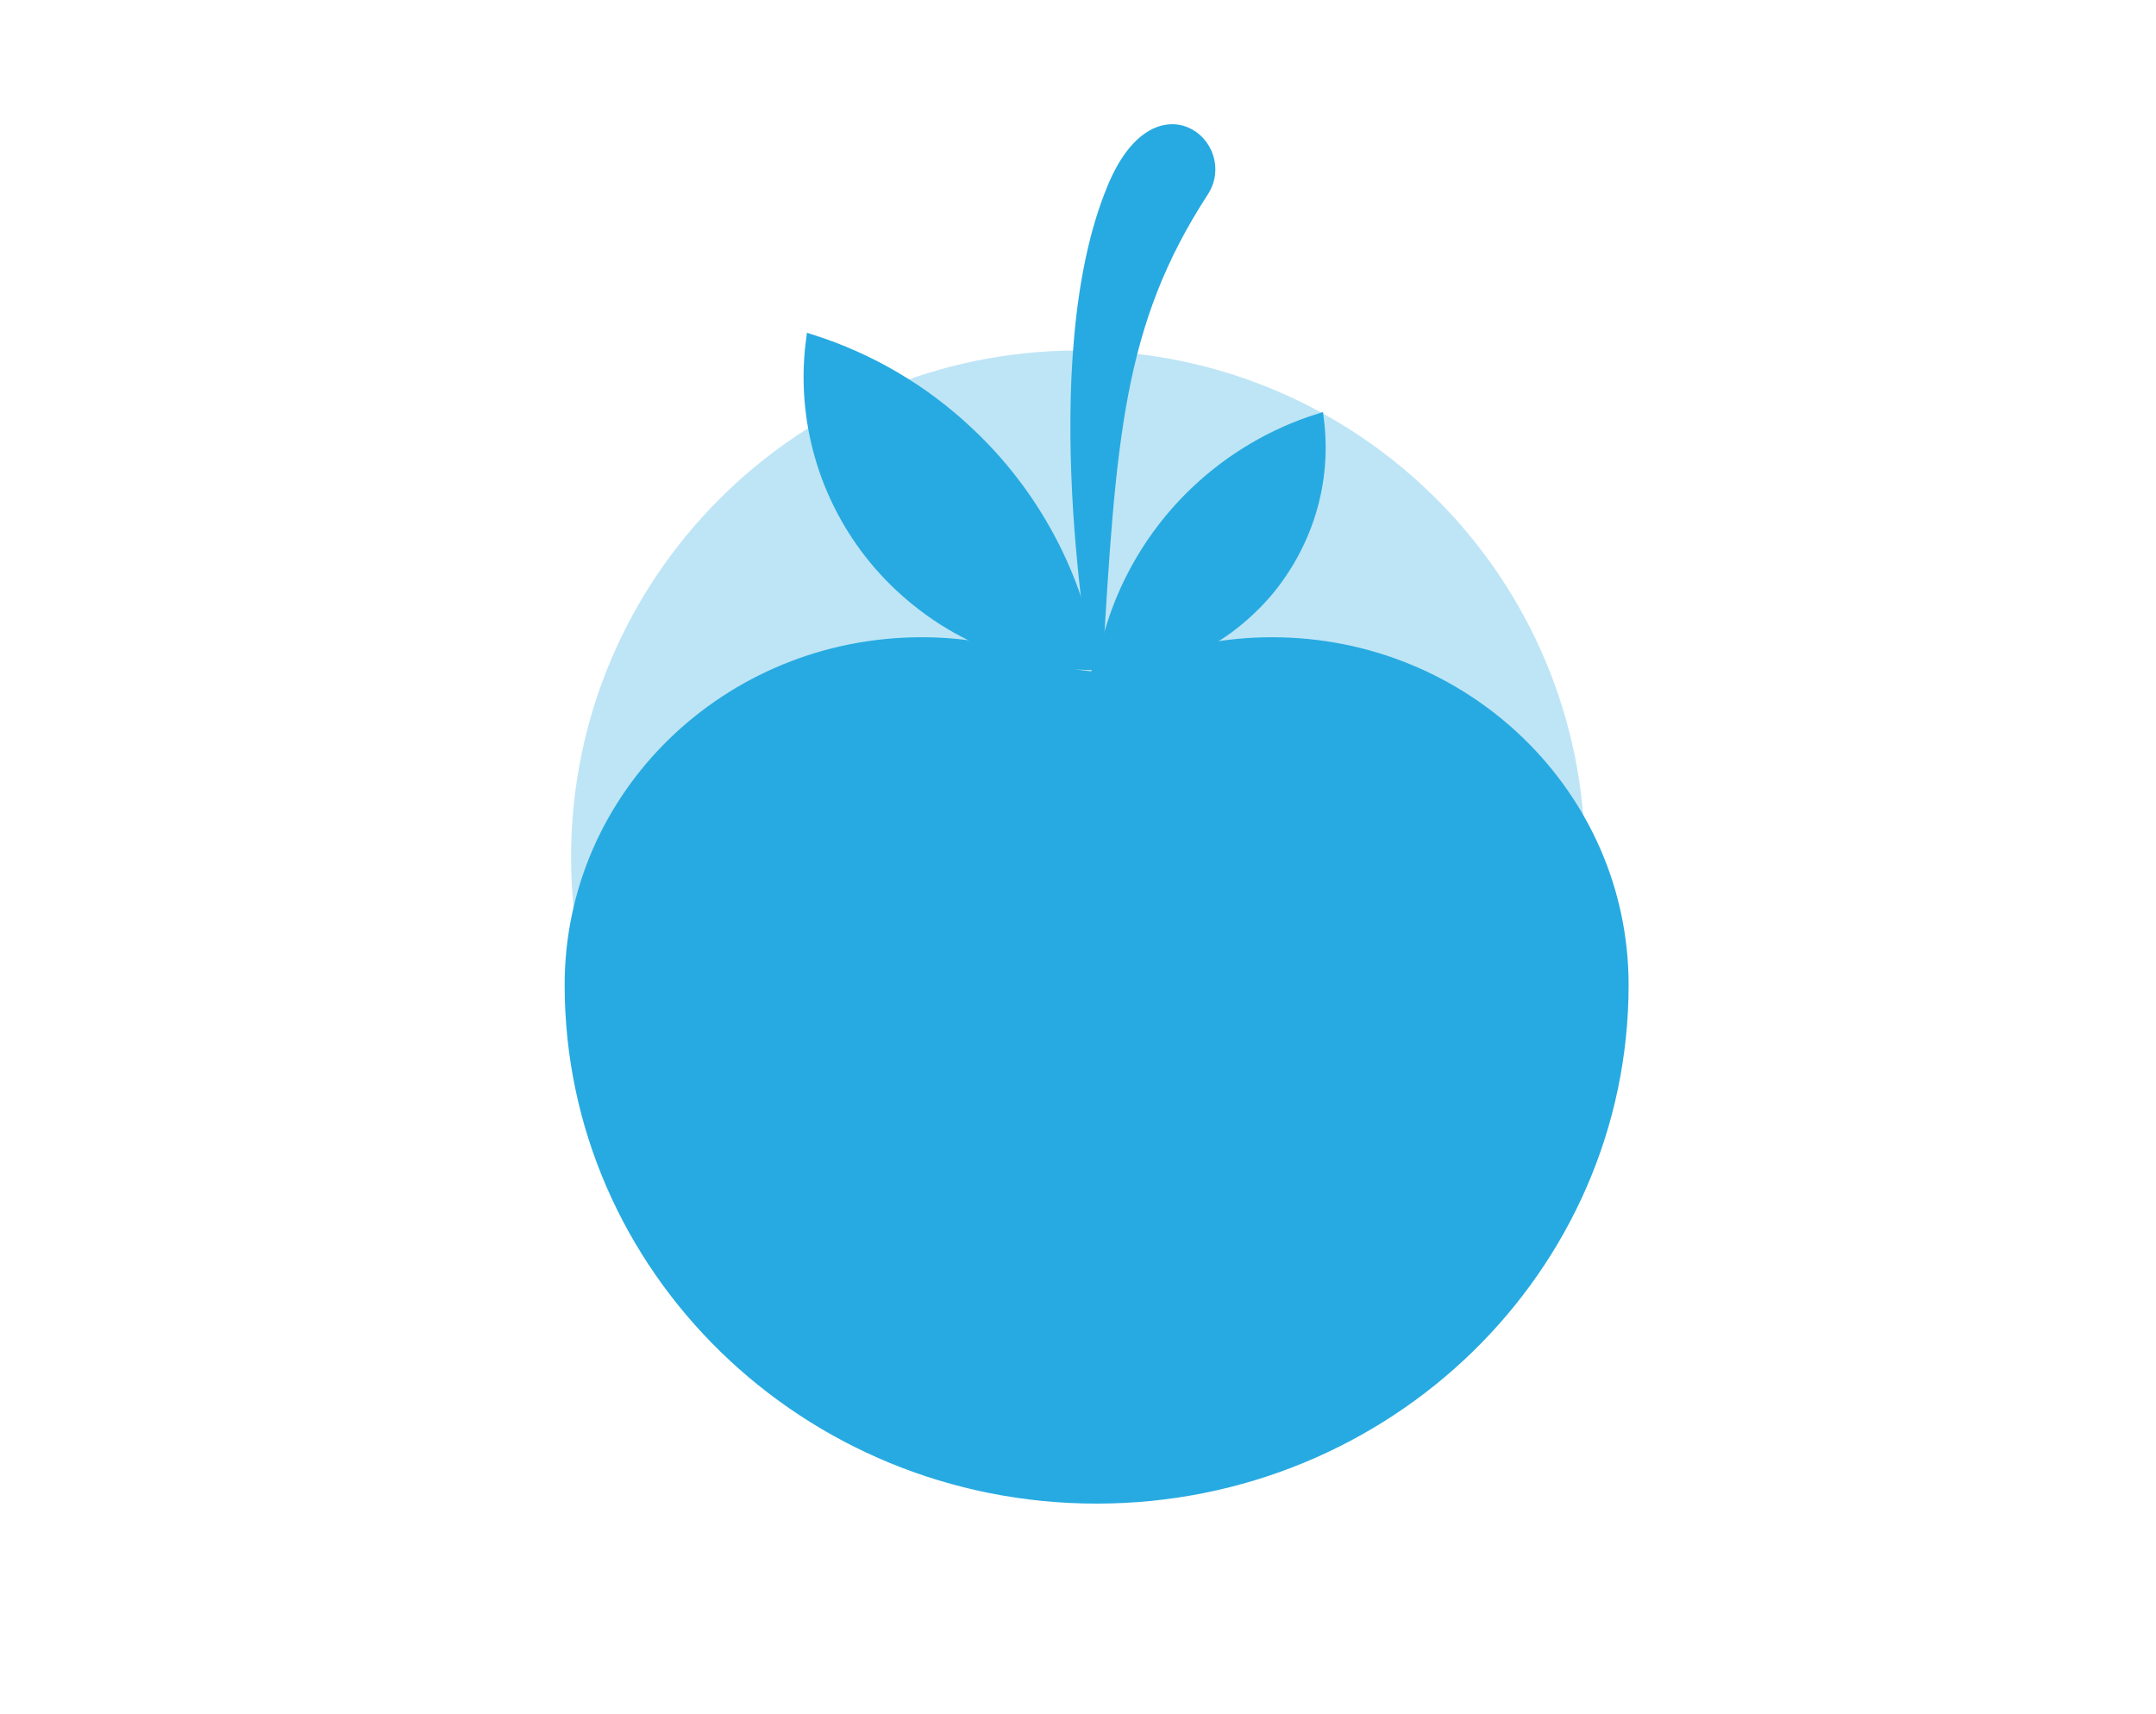
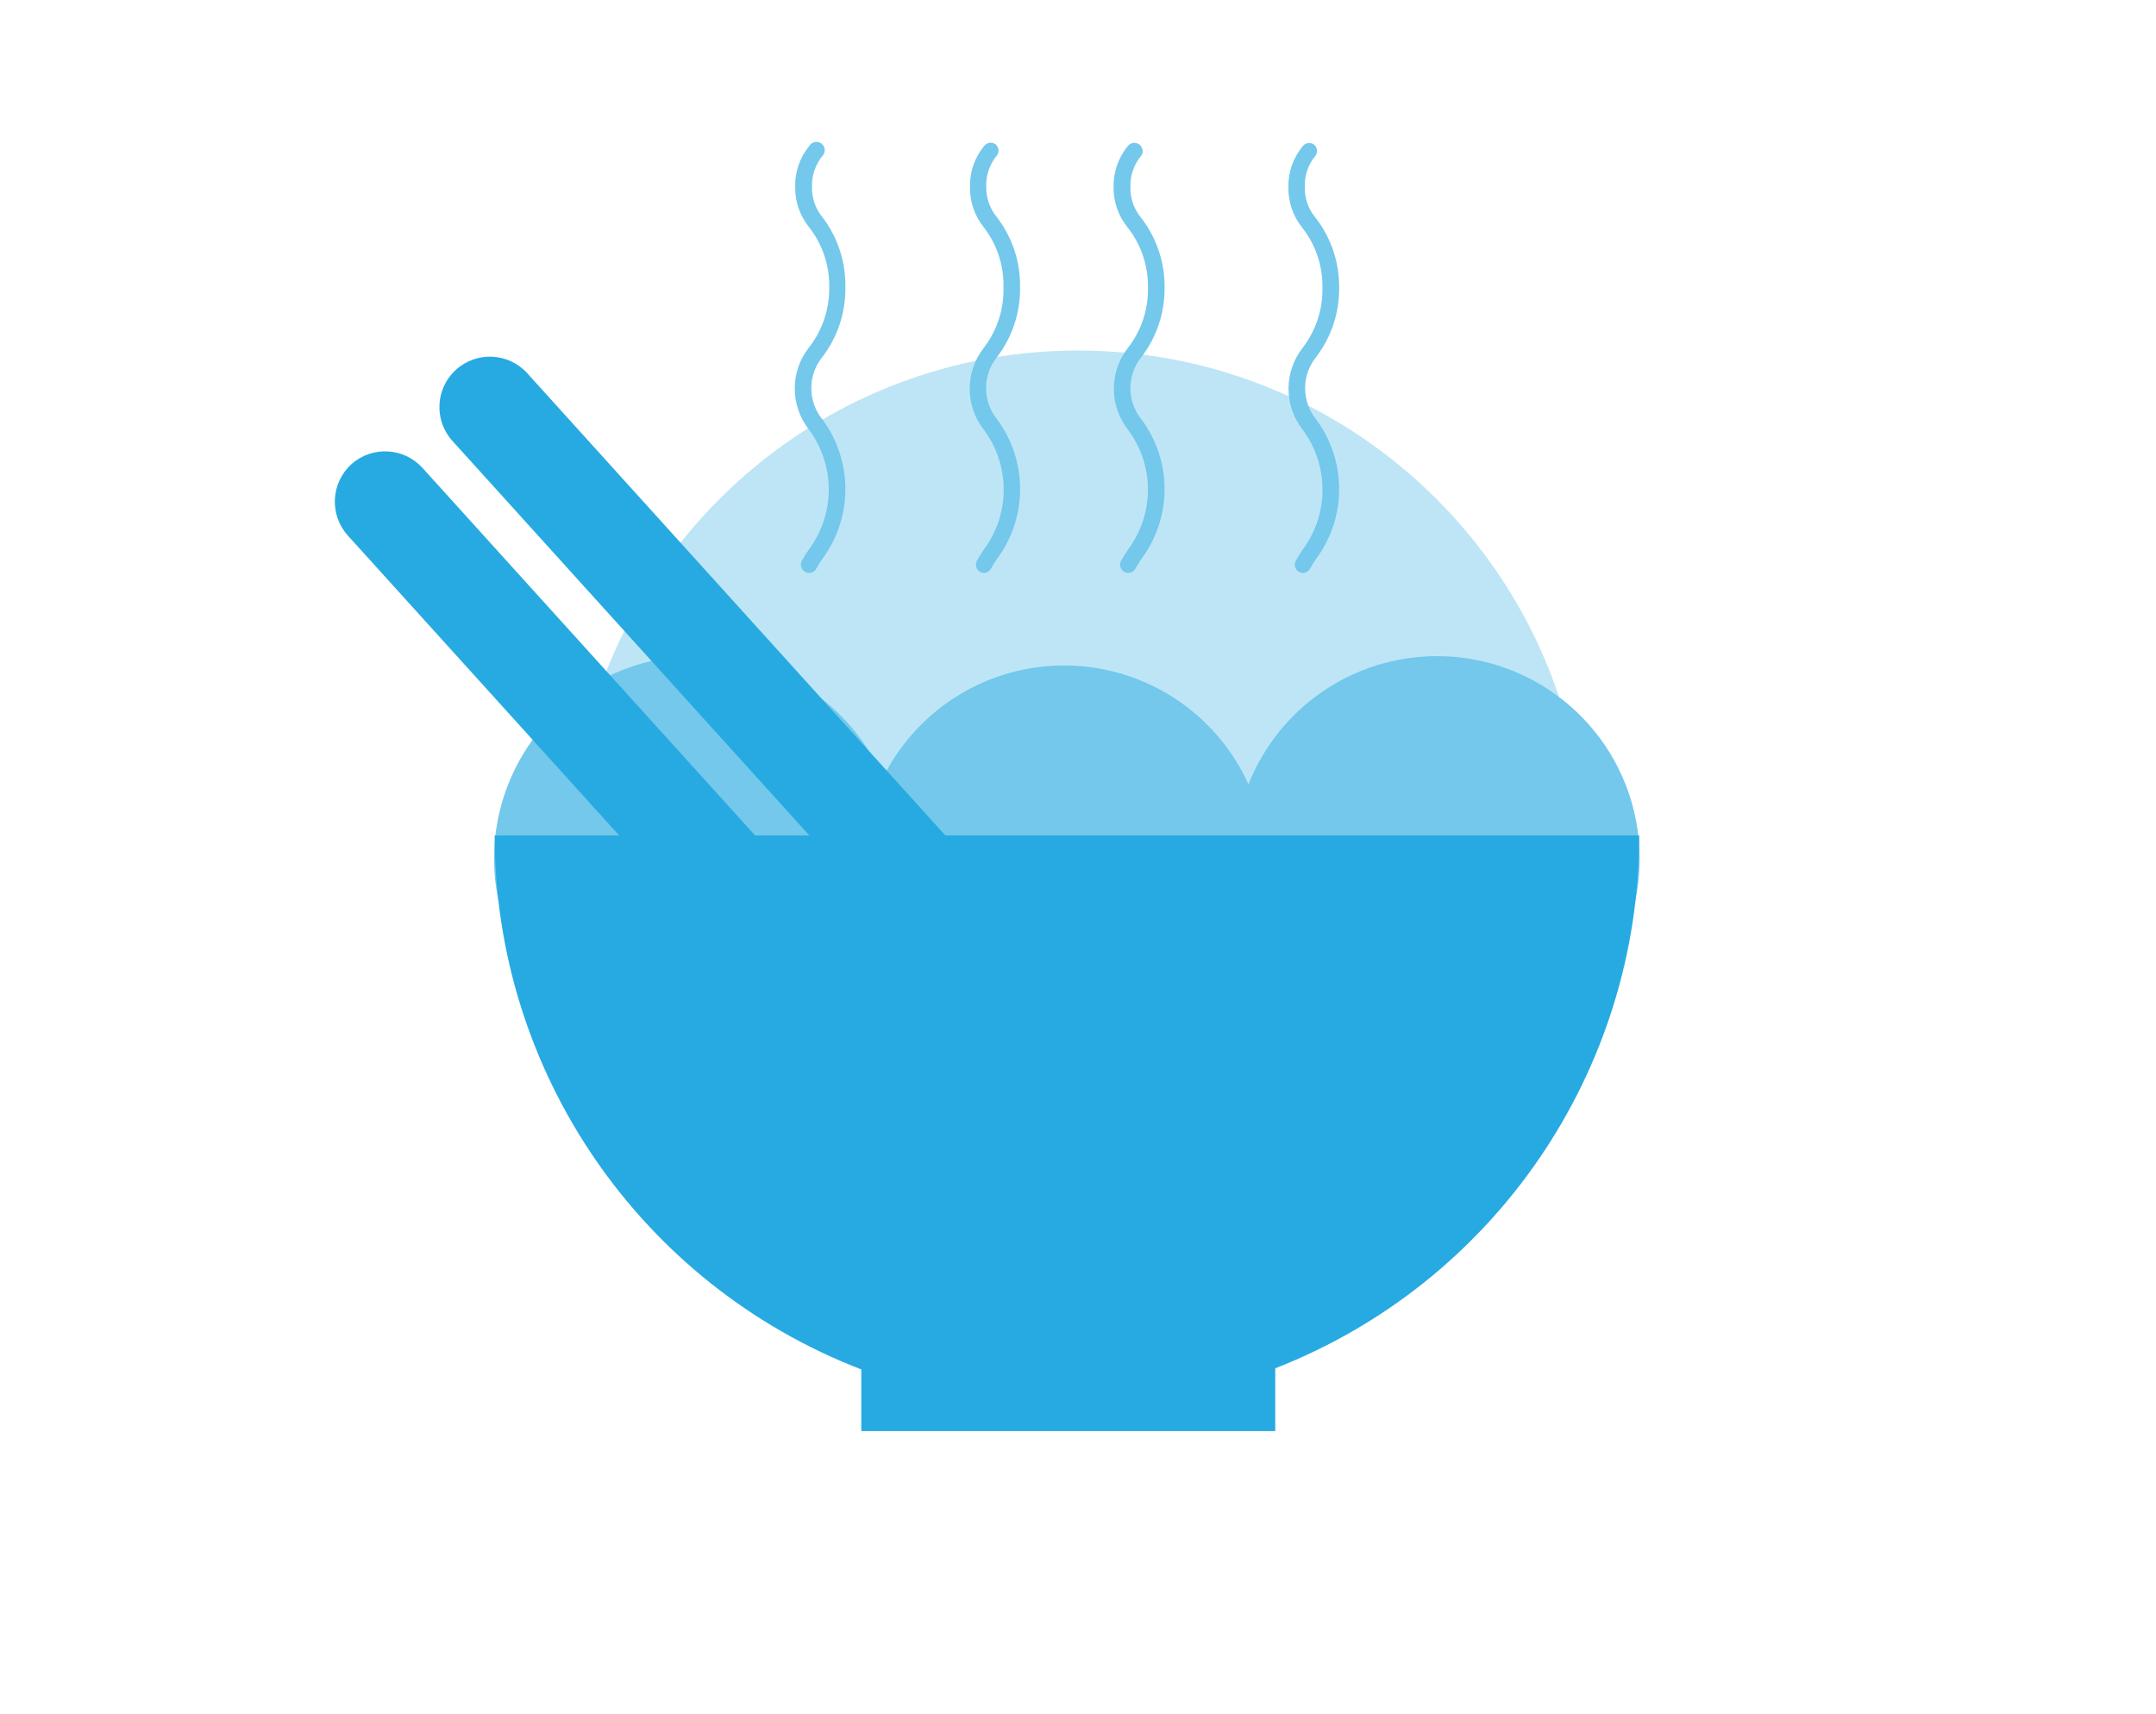
<svg xmlns="http://www.w3.org/2000/svg" viewBox="0 0 195 155">
  <defs>
-     <style>.cls-1{fill:#bee5f6;}.cls-2{fill:#27aae1;stroke:#27aae1;stroke-miterlimit:10;}</style>
+     <style>.cls-1{fill:#bee5f6;}.cls-2{fill:#73c8eb;}.cls-3{fill:#27aae1;}</style>
  </defs>
-   <g id="Layer_1" data-name="Layer 1">
+   <g id="Layer_14" data-name="Layer 14">
    <circle class="cls-1" cx="97.5" cy="77.56" r="45.85" />
-     <path class="cls-2" d="M115.05,58.15a32.21,32.21,0,0,0-12,2.31l-.38.15a9.79,9.79,0,0,1-6.91,0l-.38-.15a32.22,32.22,0,0,0-12-2.31C65.78,58.15,51.57,72,51.57,89.1c0,25.64,21.32,46.43,47.61,46.43S146.8,114.74,146.8,89.1C146.8,72,132.59,58.15,115.05,58.15Z" />
-     <path class="cls-2" d="M87.59,39.12A37,37,0,0,0,73.4,30.76,25.33,25.33,0,0,0,73.18,34a25.92,25.92,0,0,0,8.18,19h0a26.74,26.74,0,0,0,2.73,2.25,26,26,0,0,0,10.44,4.45,26.32,26.32,0,0,0,3.58.41l.69,0A37,37,0,0,0,87.59,39.12Z" />
-     <path class="cls-2" d="M108.24,44.4a28.73,28.73,0,0,1,11-6.47,21.25,21.25,0,0,1,.16,2.54A20,20,0,0,1,117.5,49a20.49,20.49,0,0,1-2.73,4.34,19.59,19.59,0,0,1-1.71,1.82h0A20.51,20.51,0,0,1,111,56.88a19.92,19.92,0,0,1-8.08,3.44,19.24,19.24,0,0,1-2.77.32l-.53,0A28.64,28.64,0,0,1,108.24,44.4Z" />
-     <path class="cls-2" d="M99.2,60.52S94.11,32.66,100.64,17c4-9.69,10.88-3.81,8.17.34C101.07,29.25,100.43,39.63,99.2,60.52Z" />
+     <path class="cls-2" d="M129.92,59.36a18.34,18.34,0,0,0-17,11.6,18.3,18.3,0,0,0-33.06-.6,18.35,18.35,0,1,0-.41,15.53,18.33,18.33,0,0,0,33.84-.6,18.33,18.33,0,1,0,16.67-25.93Z" />
+     <path class="cls-2" d="M73.19,51.83a.75.75,0,0,1-.66-1.11c.18-.32.38-.65.62-1a9.1,9.1,0,0,0,0-10.88,6,6,0,0,1,0-7.38A8.64,8.64,0,0,0,75,26a8.56,8.56,0,0,0-1.81-5.43,5.69,5.69,0,0,1-1.27-3.69,5.59,5.59,0,0,1,1.28-3.68.75.75,0,1,1,1.24.84,4.2,4.2,0,0,0-1,2.84,4.19,4.19,0,0,0,1,2.84A10.16,10.16,0,0,1,76.46,26a10.15,10.15,0,0,1-2.06,6.27,4.49,4.49,0,0,0,0,5.7,10.6,10.6,0,0,1,0,12.56c-.22.32-.4.6-.56.89A.73.73,0,0,1,73.19,51.83Z" />
+     <path class="cls-2" d="M89,51.83a.73.73,0,0,1-.35-.09.75.75,0,0,1-.3-1c.17-.32.38-.65.62-1a9.08,9.08,0,0,0,0-10.88,6,6,0,0,1,0-7.38A8.61,8.61,0,0,0,90.76,26,8.56,8.56,0,0,0,89,20.59a5.69,5.69,0,0,1-1.27-3.69A5.64,5.64,0,0,1,89,13.22a.76.76,0,0,1,1-.2.75.75,0,0,1,.2,1,4.2,4.2,0,0,0-1,2.84,4.23,4.23,0,0,0,1,2.84A10.09,10.09,0,0,1,92.26,26a10.15,10.15,0,0,1-2.06,6.27,4.49,4.49,0,0,0,0,5.69,10.6,10.6,0,0,1,0,12.57c-.22.32-.4.6-.56.89A.74.74,0,0,1,89,51.83Z" />
+     <path class="cls-2" d="M102.05,51.83a.77.77,0,0,1-.36-.09.75.75,0,0,1-.3-1c.18-.32.38-.65.62-1a9.06,9.06,0,0,0,0-10.88,6,6,0,0,1,0-7.38A8.61,8.61,0,0,0,103.83,26,8.62,8.62,0,0,0,102,20.59a5.64,5.64,0,0,1-1.28-3.69A5.65,5.65,0,0,1,102,13.22a.75.75,0,0,1,1.24.84,4.2,4.2,0,0,0-1,2.84,4.19,4.19,0,0,0,1,2.84A10.15,10.15,0,0,1,105.33,26a10.15,10.15,0,0,1-2.07,6.27,4.49,4.49,0,0,0,0,5.7,10.56,10.56,0,0,1,0,12.56,10.33,10.33,0,0,0-.55.89A.76.76,0,0,1,102.05,51.83Z" />
+     <path class="cls-2" d="M117.84,51.83a.73.73,0,0,1-.35-.09.75.75,0,0,1-.3-1c.18-.33.38-.65.62-1a9.1,9.1,0,0,0,0-10.88,6,6,0,0,1,0-7.38,8.64,8.64,0,0,0,1.8-5.43,8.56,8.56,0,0,0-1.81-5.43,5.69,5.69,0,0,1-1.27-3.69,5.59,5.59,0,0,1,1.28-3.68.74.74,0,0,1,1-.2.75.75,0,0,1,.2,1,4.2,4.2,0,0,0-1,2.84,4.19,4.19,0,0,0,1,2.84A10.16,10.16,0,0,1,121.12,26a10.15,10.15,0,0,1-2.06,6.27,4.49,4.49,0,0,0,0,5.7,10.6,10.6,0,0,1,0,12.56c-.22.32-.4.6-.56.89A.74.74,0,0,1,117.84,51.83Z" />
+     <path class="cls-3" d="M85.5,75.58,47.69,33.77a4.56,4.56,0,0,0-6.77,6.12L73.2,75.58H68.29L38.22,42.34A4.57,4.57,0,0,0,31.78,42h0a4.58,4.58,0,0,0-.33,6.44L56,75.58H44.74A51.79,51.79,0,0,0,77.9,123.89v5.58h37.44v-5.68a51.76,51.76,0,0,0,32.92-48.21Z" />
  </g>
</svg>
